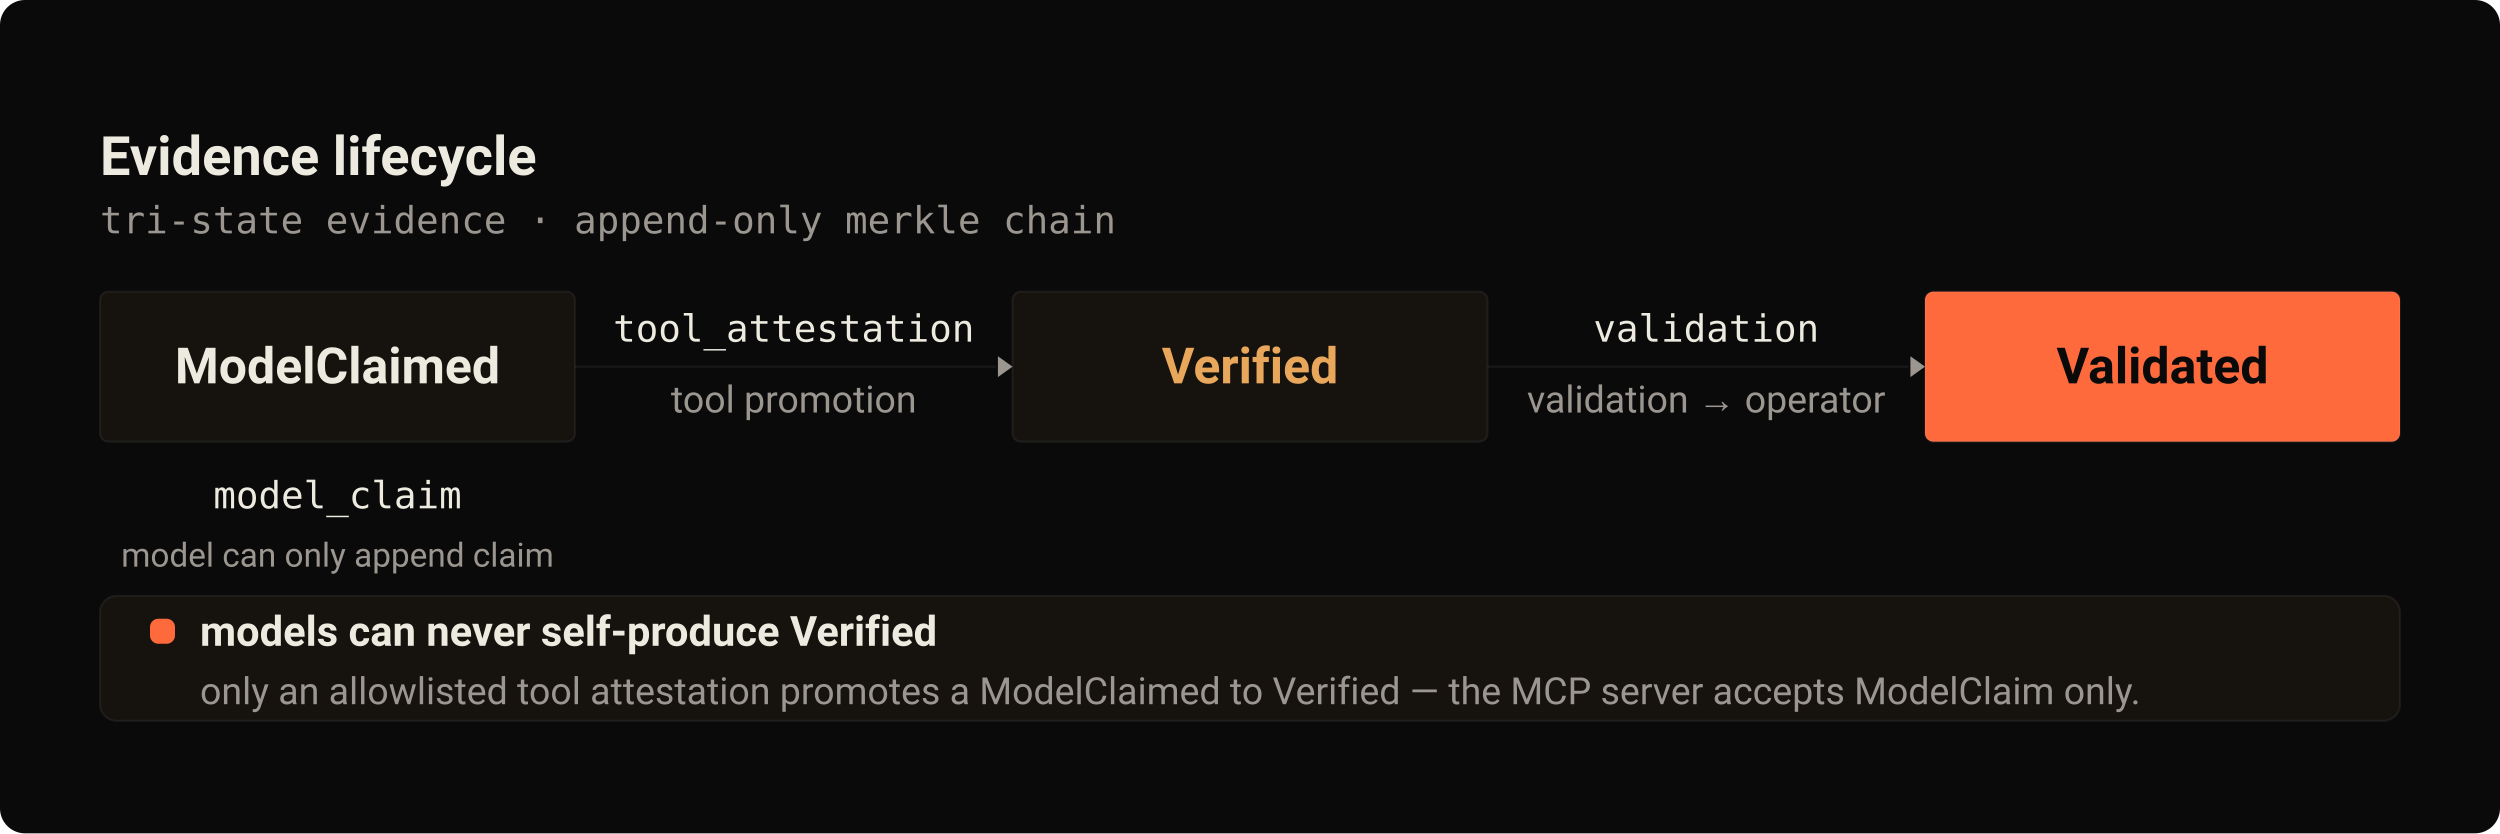
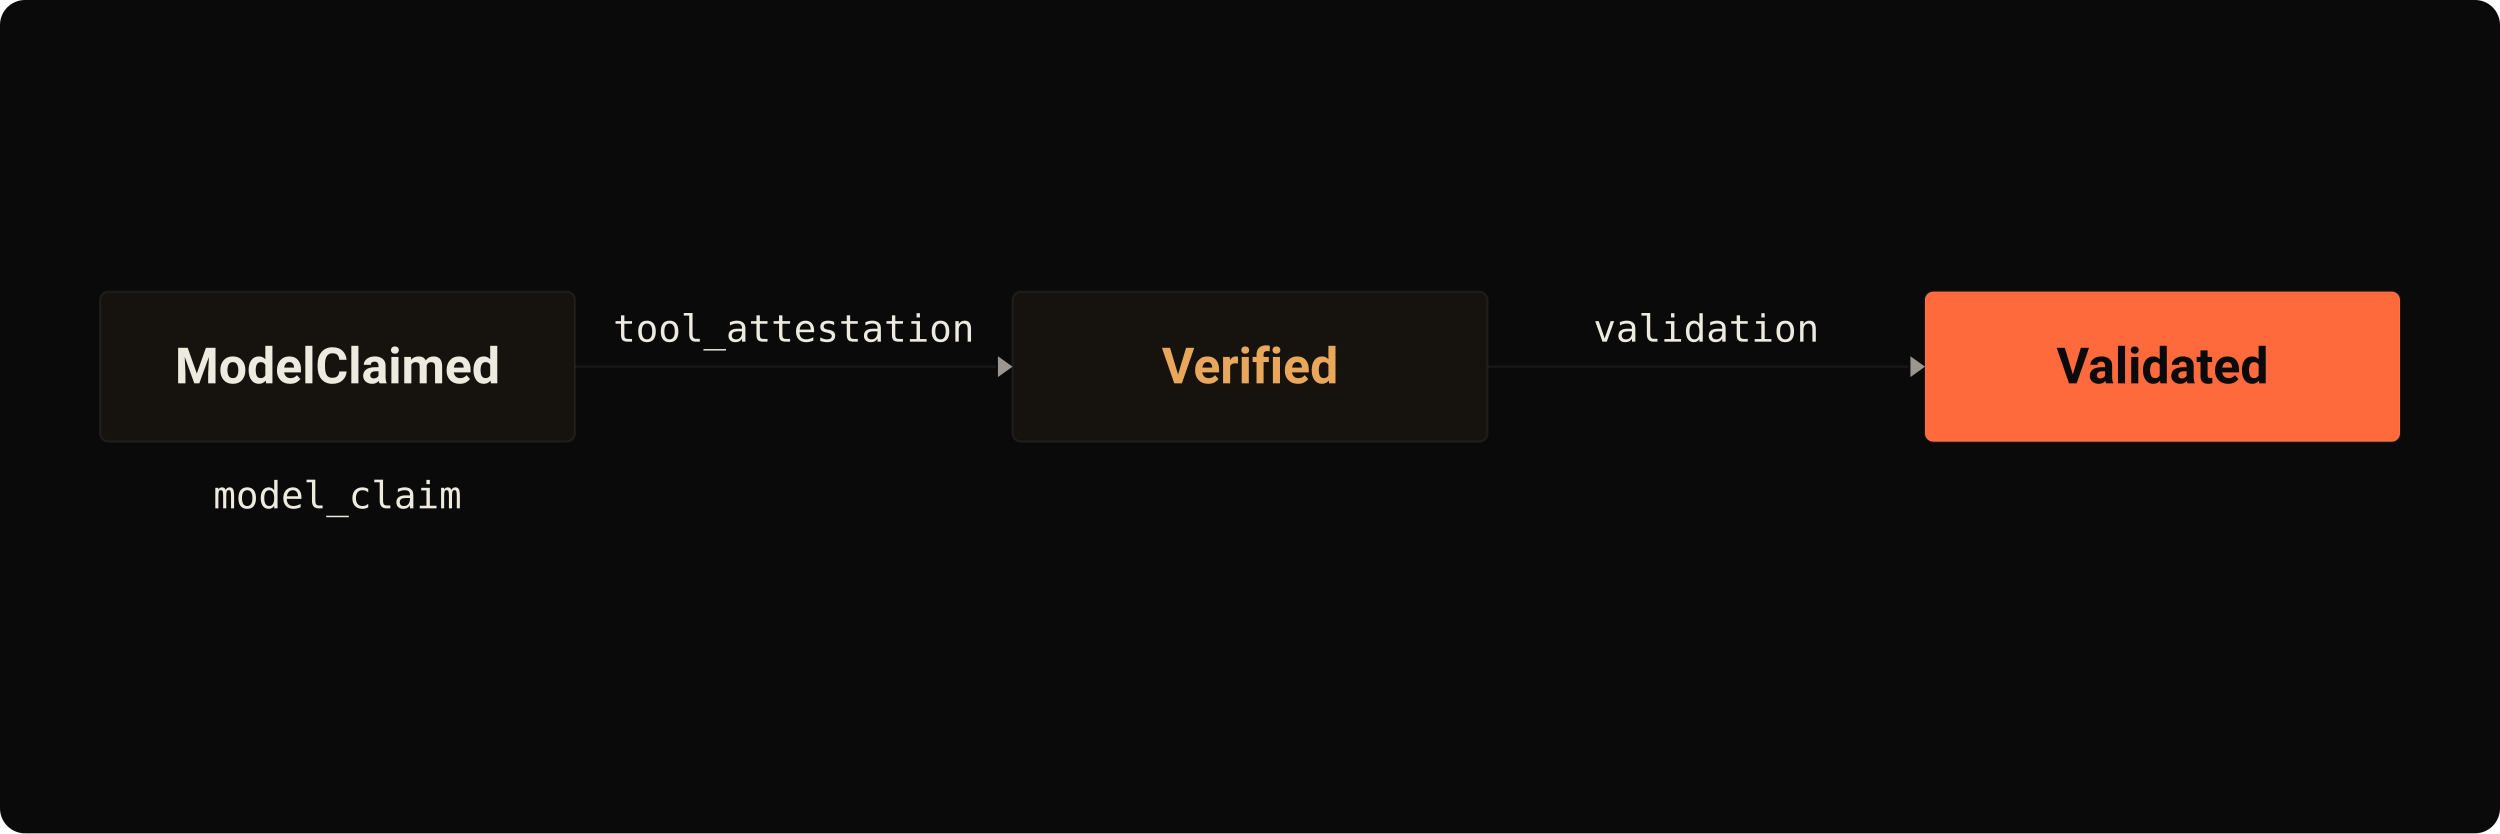
<svg xmlns="http://www.w3.org/2000/svg" width="1200" height="400" viewBox="0 0 1200 400" role="img" aria-labelledby="lifecycle-title lifecycle-desc">
  <rect x="0" y="0" width="1200" height="400" rx="12" fill="#0a0a0a" />
-   <g id="title-block" font-family="-apple-system, &quot;Segoe UI&quot;, Roboto, &quot;Helvetica Neue&quot;, Arial, sans-serif">
-     <text x="48" y="84" font-size="26" font-weight="600" fill="#EDEBE0">Evidence lifecycle</text>
-     <text x="48" y="112" font-family="ui-monospace, &quot;Cascadia Code&quot;, &quot;JetBrains Mono&quot;, &quot;SF Mono&quot;, Menlo, Consolas, monospace" font-size="18" fill="#9B9690">tri-state evidence · append-only merkle chain</text>
-   </g>
  <rect x="48" y="140" width="228" height="72" rx="4" fill="#16130f" stroke="rgba(255,255,255,0.06)" stroke-width="1" />
  <rect x="486" y="140" width="228" height="72" rx="4" fill="#16130f" stroke="rgba(255,255,255,0.06)" stroke-width="1" />
  <rect x="924" y="140" width="228" height="72" rx="4" fill="#FF6A3D" stroke="rgba(255,255,255,0.06)" stroke-width="1" />
  <g fill="none" stroke="rgba(255,255,255,0.06)" stroke-width="1">
    <path d="M276 176 L478 176" />
    <path d="M714 176 L916 176" />
  </g>
  <g fill="#9B9690">
    <polygon points="479,171 486,176 479,181" />
    <polygon points="917,171 924,176 917,181" />
  </g>
  <g font-family="-apple-system, &quot;Segoe UI&quot;, Roboto, &quot;Helvetica Neue&quot;, Arial, sans-serif" font-size="24" font-weight="600" text-anchor="middle">
    <text x="162" y="184" fill="#EDEBE0">ModelClaimed</text>
    <text x="600" y="184" fill="#E8A75B">Verified</text>
    <text x="1038" y="184" fill="#0a0a0a">Validated</text>
  </g>
  <g text-anchor="middle">
    <text x="381" y="164" font-family="ui-monospace, &quot;Cascadia Code&quot;, &quot;JetBrains Mono&quot;, &quot;SF Mono&quot;, Menlo, Consolas, monospace" font-size="18" fill="#EDEBE0">tool_attestation</text>
-     <text x="381" y="198" font-family="-apple-system, &quot;Segoe UI&quot;, Roboto, &quot;Helvetica Neue&quot;, Arial, sans-serif" font-size="18" fill="#9B9690">tool promotion</text>
    <text x="819" y="164" font-family="ui-monospace, &quot;Cascadia Code&quot;, &quot;JetBrains Mono&quot;, &quot;SF Mono&quot;, Menlo, Consolas, monospace" font-size="18" fill="#EDEBE0">validation</text>
-     <text x="819" y="198" font-family="-apple-system, &quot;Segoe UI&quot;, Roboto, &quot;Helvetica Neue&quot;, Arial, sans-serif" font-size="18" fill="#9B9690">validation → operator</text>
  </g>
  <g text-anchor="middle">
    <text x="162" y="244" font-family="ui-monospace, &quot;Cascadia Code&quot;, &quot;JetBrains Mono&quot;, &quot;SF Mono&quot;, Menlo, Consolas, monospace" font-size="18" fill="#EDEBE0">model_claim</text>
-     <text x="162" y="272" font-family="-apple-system, &quot;Segoe UI&quot;, Roboto, &quot;Helvetica Neue&quot;, Arial, sans-serif" font-size="16" fill="#9B9690">model can only append claim</text>
-   </g>
-   <g id="footnote" font-family="-apple-system, &quot;Segoe UI&quot;, Roboto, &quot;Helvetica Neue&quot;, Arial, sans-serif">
-     <rect x="48" y="286" width="1104" height="60" rx="8" fill="#16130f" stroke="rgba(255,255,255,0.06)" stroke-width="1" />
-     <rect x="72" y="297" width="12" height="12" rx="4" fill="#FF6A3D" />
-     <text x="96" y="310" font-size="20" font-weight="600" fill="#EDEBE0">models can never self-produce Verified</text>
-     <text x="96" y="338" font-size="18" fill="#9B9690">only an allowlisted tool attestation promotes a ModelClaimed to Verified — the MCP server accepts ModelClaim only.</text>
  </g>
</svg>
